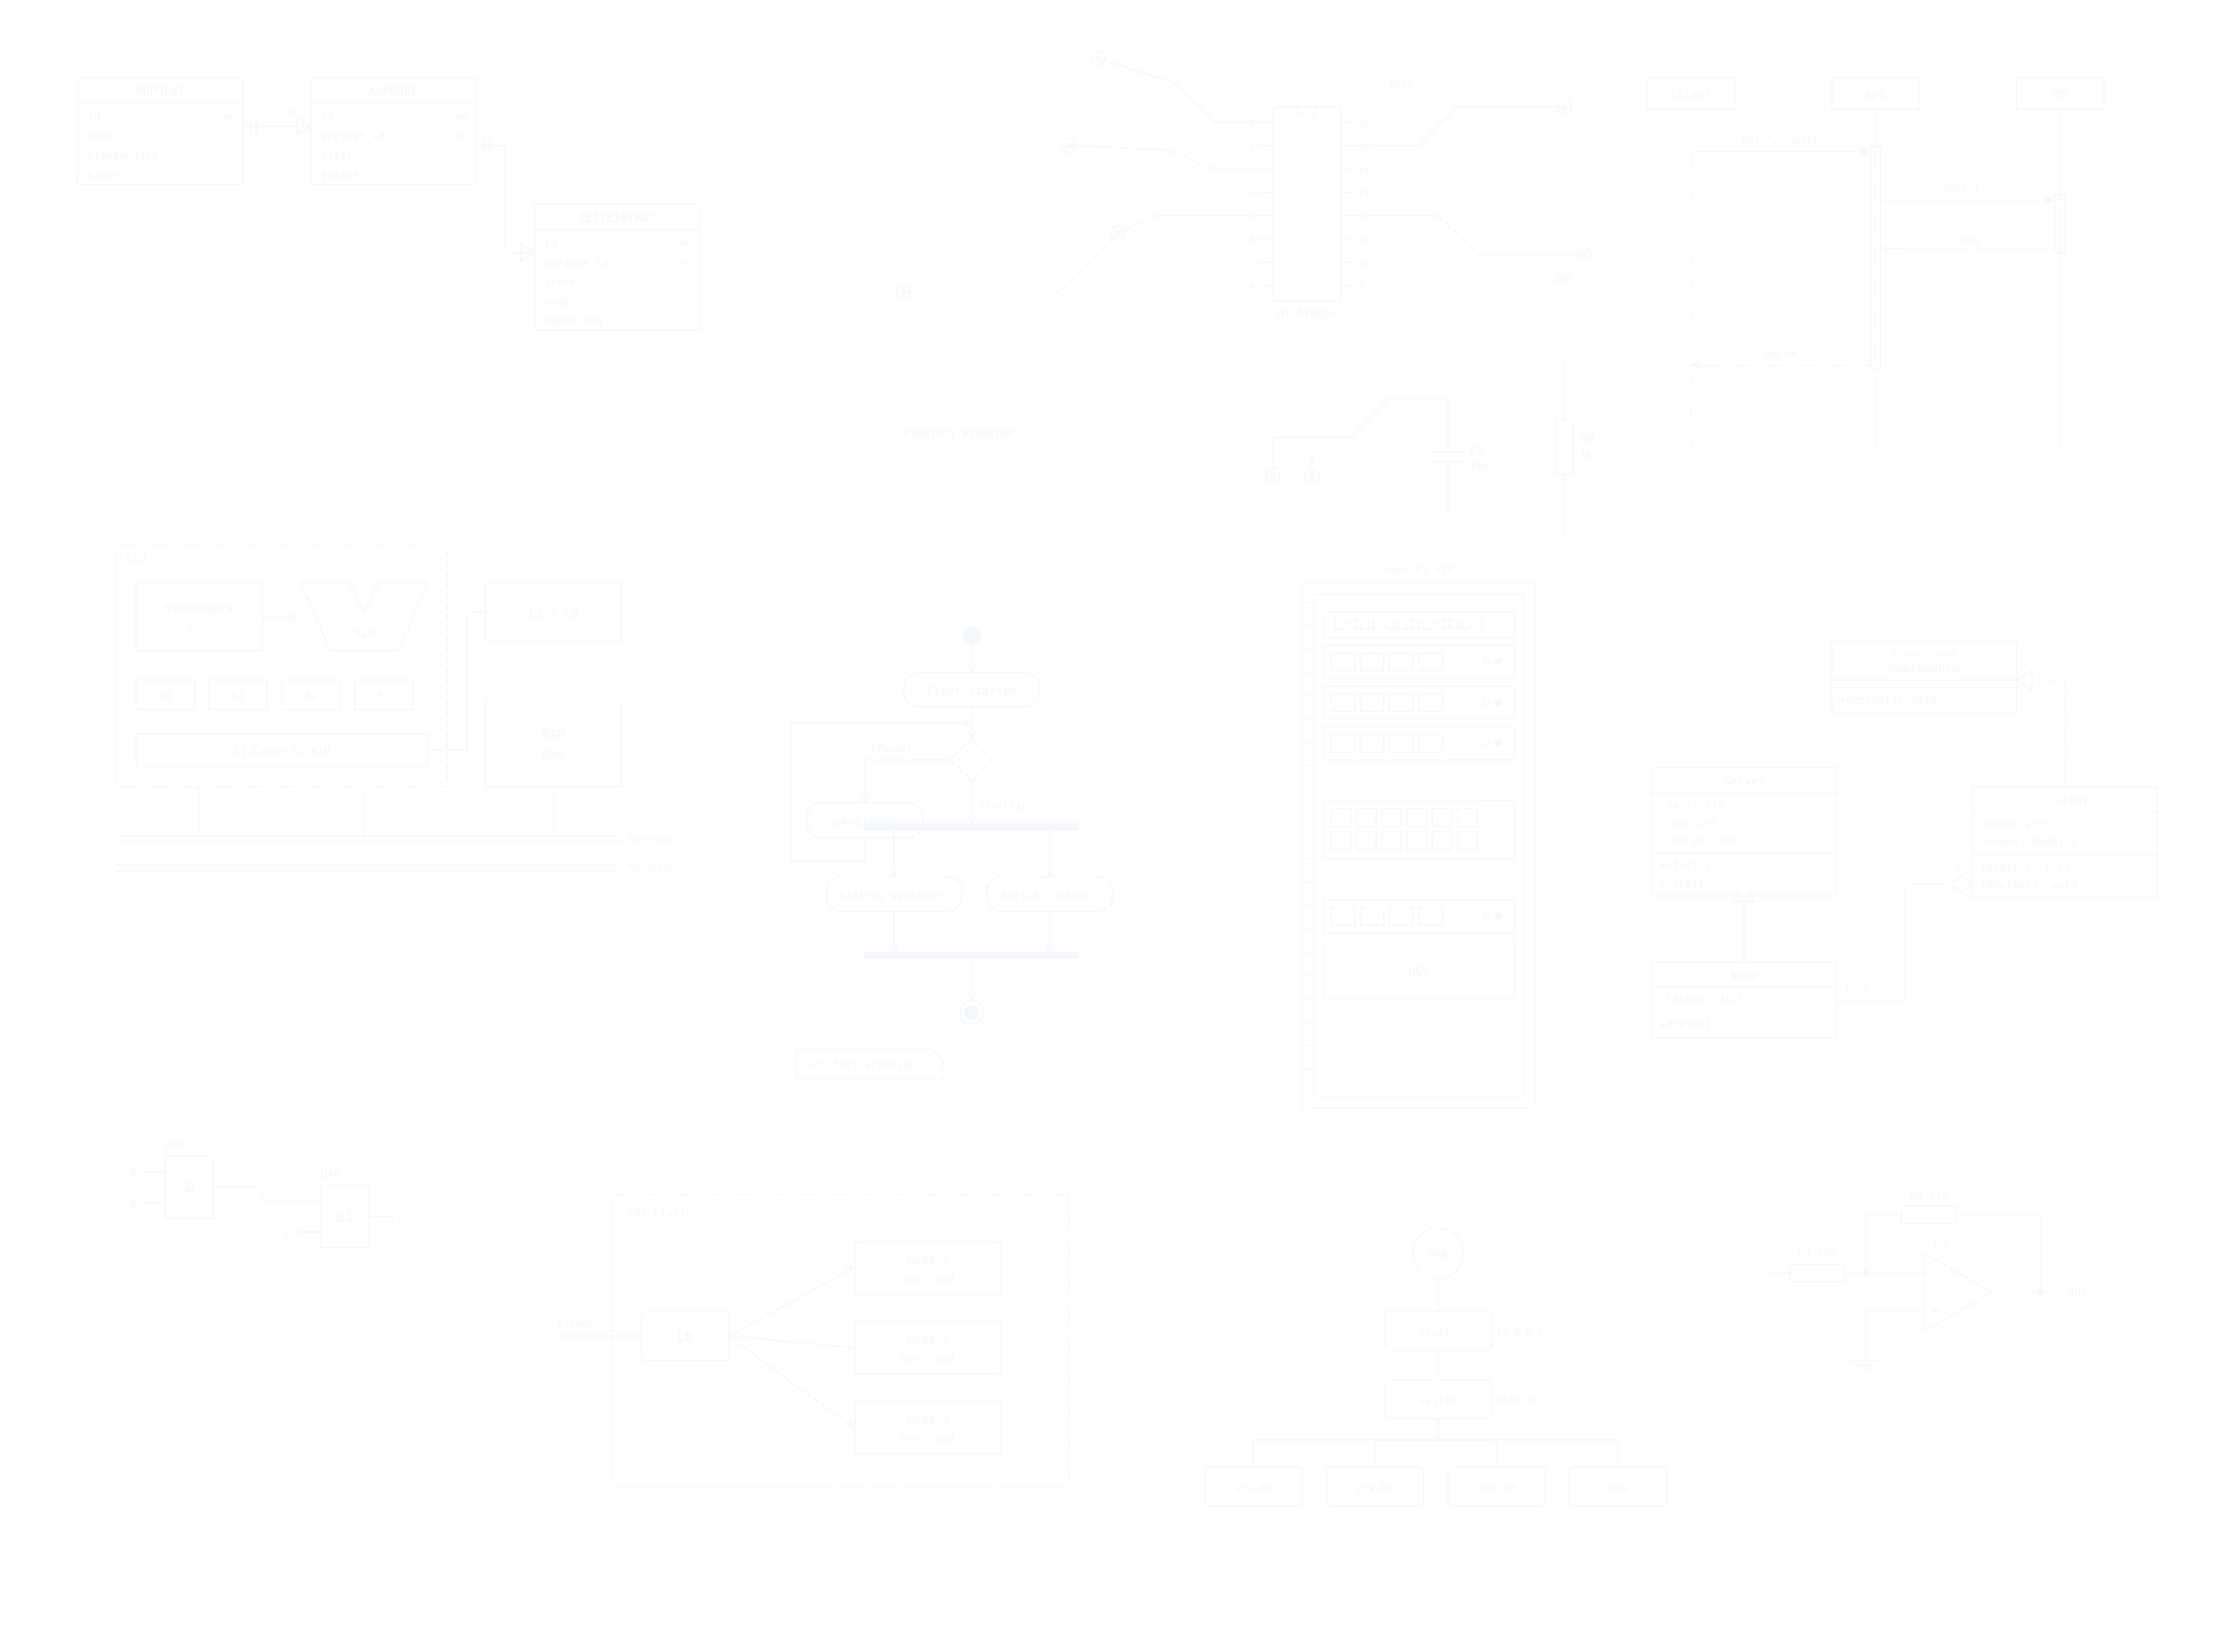
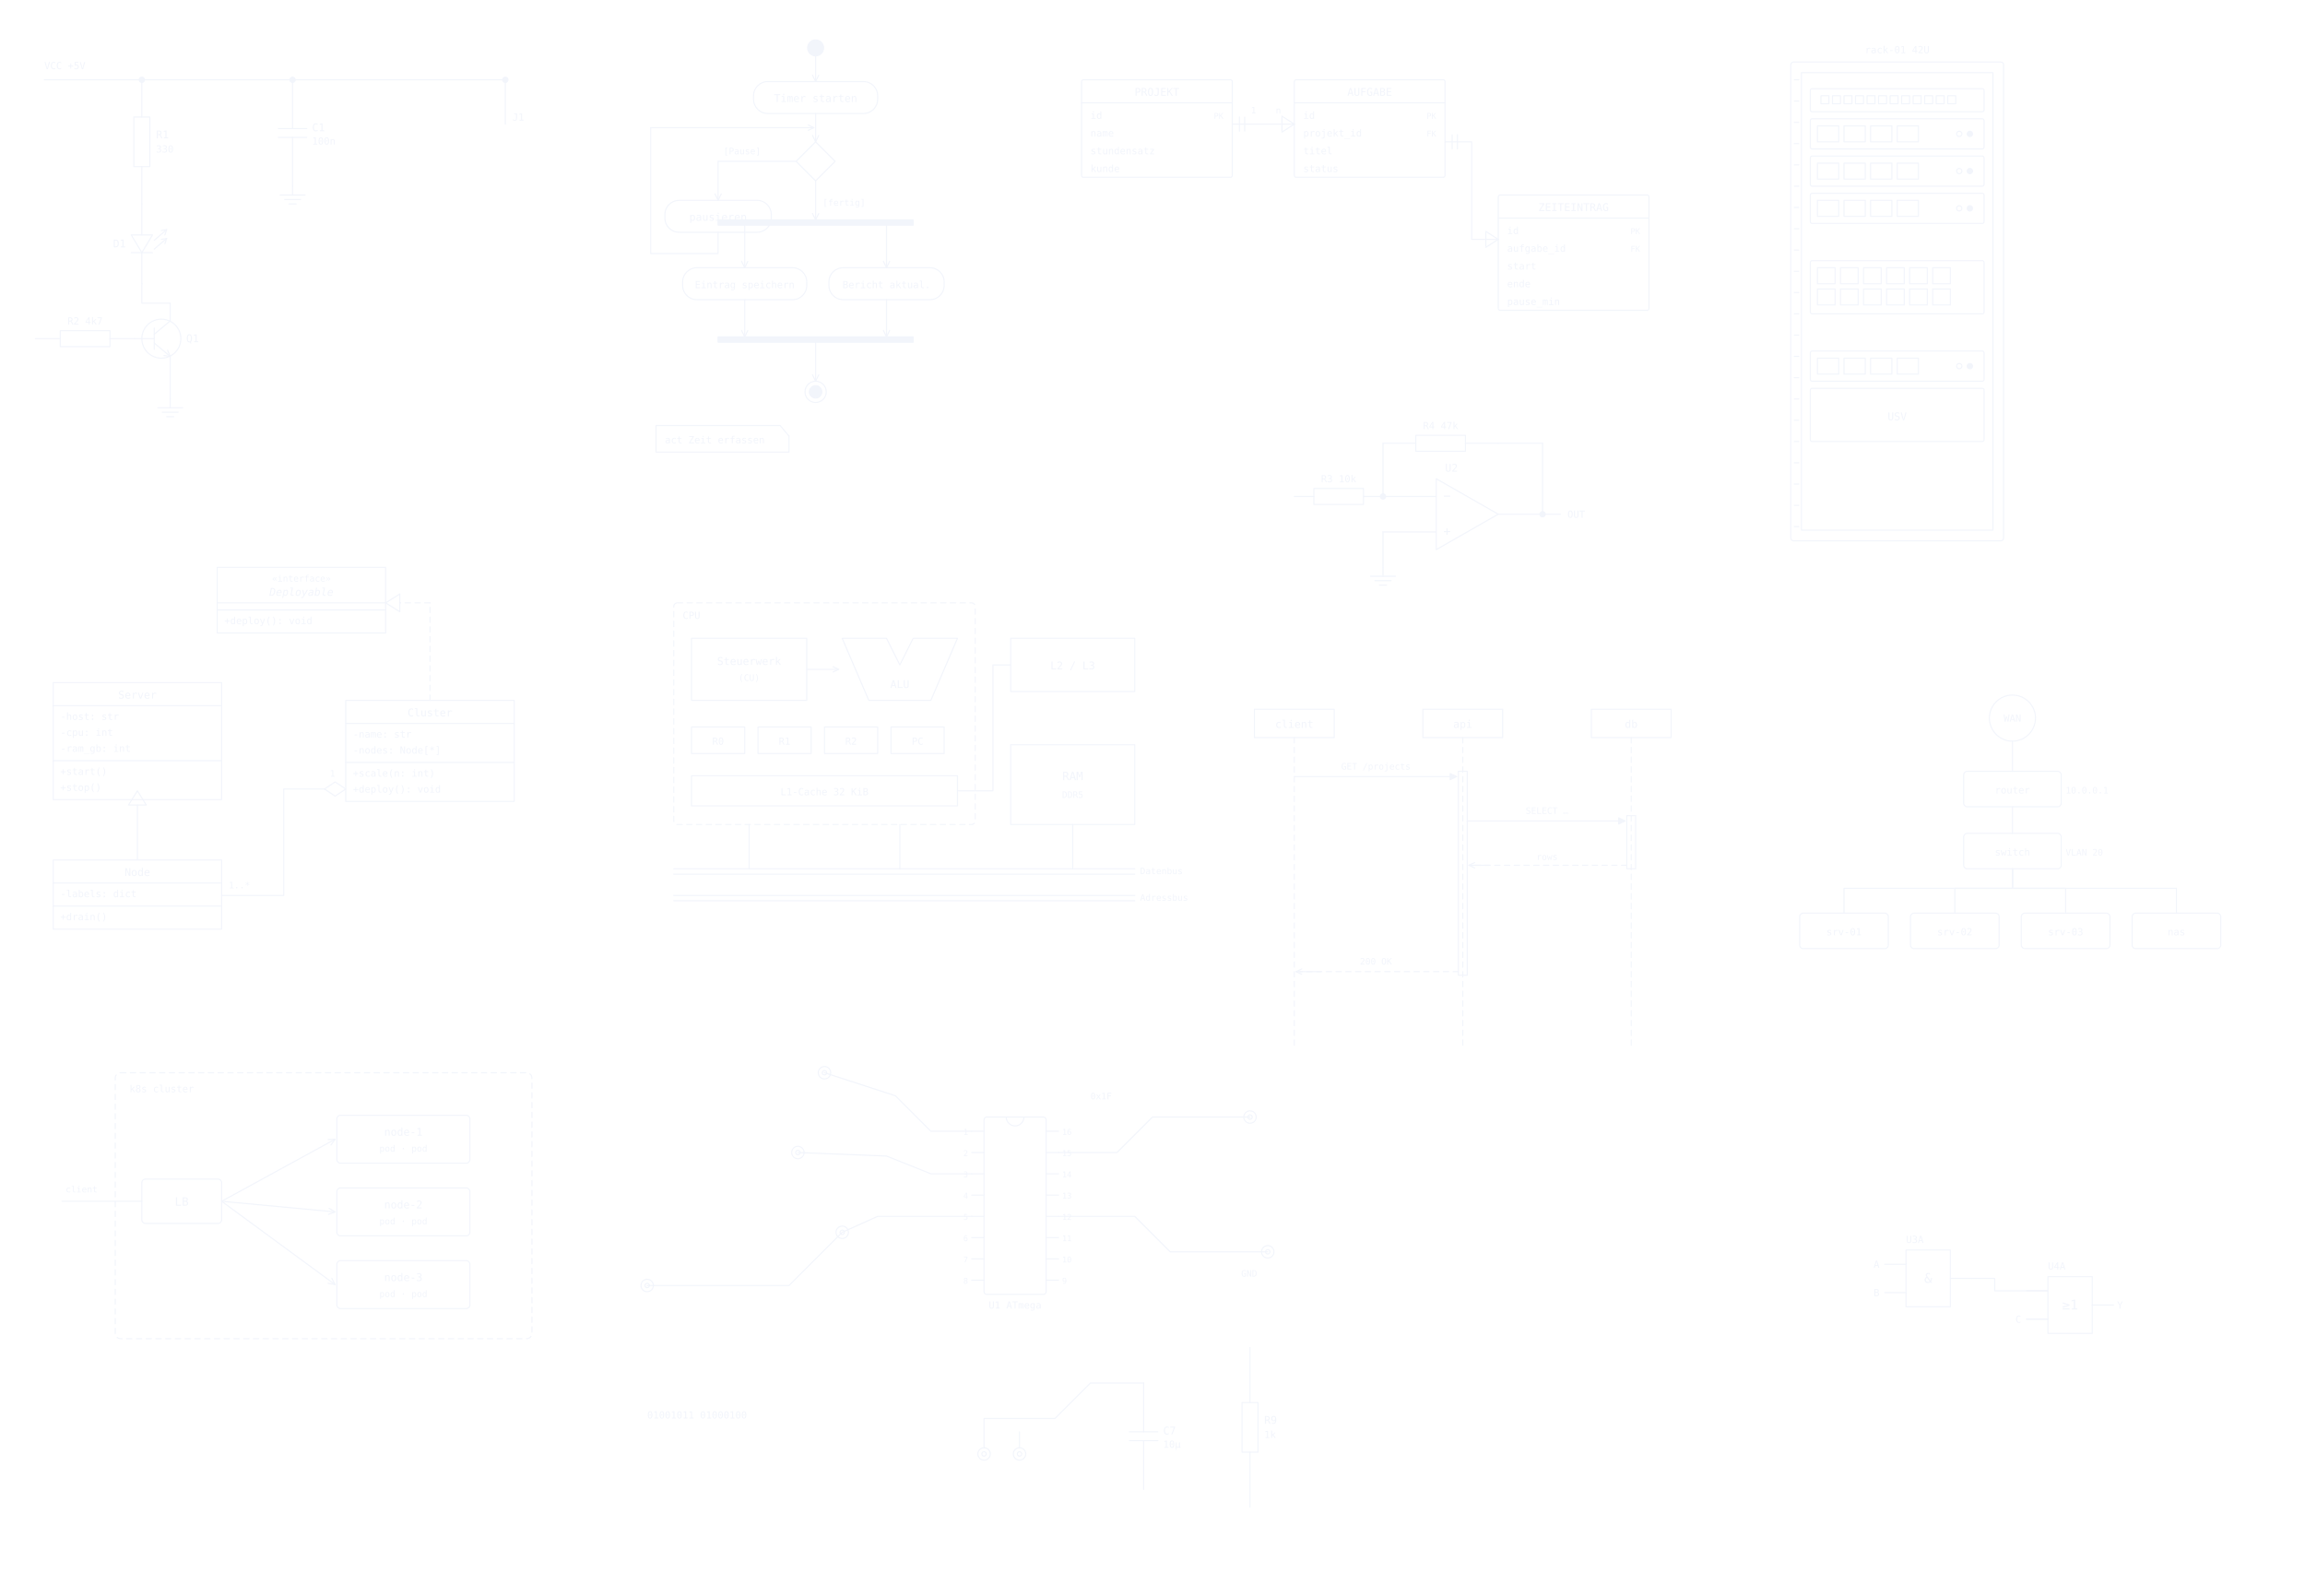
- <svg xmlns="http://www.w3.org/2000/svg" width="2300" height="1700" viewBox="0 0 2300 1700">
-   <g fill="none" stroke="#1f4fbf" stroke-width="1.2" stroke-linecap="round" stroke-linejoin="round" opacity="0.05" font-family="ui-monospace, Consolas, monospace">
+ <svg xmlns="http://www.w3.org/2000/svg" width="2600" height="1800" viewBox="0 0 2600 1800">
+   <g fill="none" stroke="#1f4fbf" stroke-width="1.2" stroke-linecap="round" stroke-linejoin="round" opacity="0.06" font-family="ui-monospace, Consolas, monospace">
    <style>text{fill:#1f4fbf;stroke:none}.f{fill:#1f4fbf}</style>
-     <g transform="translate(80 60)">
+     <g transform="translate(50 60)">
+       <text x="0" y="18" font-size="11" text-anchor="start">VCC +5V</text>
+       <line x1="0" y1="30" x2="520" y2="30" />
+       <circle cx="110" cy="30" r="3" class="f" />
+       <circle cx="280" cy="30" r="3" class="f" />
+       <line x1="110" y1="30" x2="110" y2="72.0" />
+       <rect x="101" y="72.0" width="18" height="56" rx="0" />
+       <line x1="110" y1="128.0" x2="110" y2="170" />
+       <text x="126" y="96.0" font-size="12" text-anchor="start">R1</text>
+       <text x="126" y="112.0" font-size="11" text-anchor="start">330</text>
+       <line x1="110" y1="170" x2="110" y2="205.0" />
+       <polygon points="98,205.0 122,205.0 110,225.0" />
+       <line x1="98" y1="225.0" x2="122" y2="225.0" />
+       <line x1="110" y1="225.0" x2="110" y2="260" />
+       <text x="92" y="219.0" font-size="12" text-anchor="end">D1</text>
+       <line x1="124" y1="211.0" x2="138" y2="199.0" />
+       <polyline points="132,200.0 138,199.0 136,205.0" />
+       <line x1="124" y1="221.0" x2="138" y2="209.0" />
+       <polyline points="132,210.0 138,209.0 136,215.0" />
+       <polyline points="110,260 110,282 142,282 142,302" />
+       <circle cx="132" cy="322" r="22" />
+       <line x1="124" y1="310" x2="124" y2="334" />
+       <line x1="102" y1="322" x2="124" y2="322" />
+       <line x1="124" y1="317" x2="142" y2="302" />
+       <line x1="124" y1="327" x2="142" y2="342" />
+       <polyline points="135,341 142,342 139,335" />
+       <text x="160" y="326" font-size="12" text-anchor="start">Q1</text>
+       <line x1="142" y1="342" x2="142" y2="390" />
+       <line x1="142" y1="390" x2="142" y2="400" />
+       <line x1="128" y1="400" x2="156" y2="400" />
+       <line x1="133" y1="405" x2="151" y2="405" />
+       <line x1="138" y1="410" x2="146" y2="410" />
+       <line x1="-10" y1="322" x2="18.0" y2="322" />
+       <rect x="18.0" y="313" width="56" height="18" rx="0" />
+       <line x1="74.0" y1="322" x2="102" y2="322" />
+       <text x="46.0" y="306" font-size="11" text-anchor="middle">R2 4k7</text>
+       <line x1="280" y1="30" x2="280" y2="85.0" />
+       <line x1="264" y1="85.0" x2="296" y2="85.0" />
+       <line x1="264" y1="95.0" x2="296" y2="95.0" />
+       <line x1="280" y1="95.0" x2="280" y2="150" />
+       <text x="302" y="88.0" font-size="12" text-anchor="start">C1</text>
+       <text x="302" y="103.0" font-size="11" text-anchor="start">100n</text>
+       <line x1="280" y1="150" x2="280" y2="160" />
+       <line x1="266" y1="160" x2="294" y2="160" />
+       <line x1="271" y1="165" x2="289" y2="165" />
+       <line x1="276" y1="170" x2="284" y2="170" />
+       <circle cx="520" cy="30" r="3" class="f" />
+       <line x1="520" y1="30" x2="520" y2="80" />
+       <text x="528" y="76" font-size="11" text-anchor="start">J1</text>
+     </g>
+     <g transform="translate(740 40)">
+       <circle cx="180" cy="14" r="9" class="f" />
+       <line x1="180" y1="23" x2="180" y2="52" />
+       <polyline points="176.5,44.8 180,52 183.5,44.8" />
+       <rect x="110" y="52" width="140" height="36" rx="16" />
+       <text x="180" y="75" font-size="12" text-anchor="middle">Timer starten</text>
+       <line x1="180" y1="88" x2="180" y2="120" />
+       <polyline points="176.5,112.8 180,120 183.5,112.8" />
+       <polygon points="180,120 202,142 180,164 158,142" />
+       <line x1="158" y1="142" x2="70" y2="142" />
+       <line x1="70" y1="142" x2="70" y2="186" />
+       <polyline points="66.5,178.8 70,186 73.5,178.8" />
+       <text x="76" y="134" font-size="10" text-anchor="start">[Pause]</text>
+       <rect x="10" y="186" width="120" height="36" rx="16" />
+       <text x="70" y="209" font-size="12" text-anchor="middle">pausieren</text>
+       <polyline points="70,222 70,246 -6,246 -6,104" />
+       <line x1="-6" y1="104" x2="178" y2="104" />
+       <polyline points="171.7,107.0 178,104 171.7,101.0" />
+       <line x1="180" y1="164" x2="180" y2="208" />
+       <polyline points="176.5,200.8 180,208 183.5,200.8" />
+       <text x="188" y="192" font-size="10" text-anchor="start">[fertig]</text>
+       <polygon points="70,208 290,208 290,214 70,214" class="f" />
+       <line x1="100" y1="214" x2="100" y2="262" />
+       <polyline points="96.5,254.8 100,262 103.5,254.8" />
+       <line x1="260" y1="214" x2="260" y2="262" />
+       <polyline points="256.5,254.8 260,262 263.5,254.8" />
+       <rect x="30" y="262" width="140" height="36" rx="16" />
+       <text x="100" y="285" font-size="11" text-anchor="middle">Eintrag speichern</text>
+       <rect x="195" y="262" width="130" height="36" rx="16" />
+       <text x="260" y="285" font-size="11" text-anchor="middle">Bericht aktual.</text>
+       <line x1="100" y1="298" x2="100" y2="340" />
+       <polyline points="96.5,332.8 100,340 103.5,332.8" />
+       <line x1="260" y1="298" x2="260" y2="340" />
+       <polyline points="256.5,332.8 260,340 263.5,332.8" />
+       <polygon points="70,340 290,340 290,346 70,346" class="f" />
+       <line x1="180" y1="346" x2="180" y2="390" />
+       <polyline points="176.5,382.8 180,390 183.5,382.8" />
+       <circle cx="180" cy="402" r="12" />
+       <circle cx="180" cy="402" r="7" class="f" />
+       <polygon points="0,440 140,440 150,452 150,470 0,470" />
+       <text x="10" y="460" font-size="11" text-anchor="start">act Zeit erfassen</text>
+     </g>
+     <g transform="translate(1220 70)">
      <rect x="0" y="20" width="170" height="110" rx="2" />
      <line x1="0" y1="46" x2="170" y2="46" />
      <text x="85" y="38" font-size="12" text-anchor="middle">PROJEKT</text>
      <text x="10" y="64" font-size="11" text-anchor="start">id</text>
      <text x="160" y="64" font-size="9" text-anchor="end">PK</text>
      <text x="10" y="84" font-size="11" text-anchor="start">name</text>
      <text x="10" y="104" font-size="11" text-anchor="start">stundensatz</text>
      <text x="10" y="124" font-size="11" text-anchor="start">kunde</text>
      <rect x="240" y="20" width="170" height="110" rx="2" />
      <line x1="240" y1="46" x2="410" y2="46" />
      <text x="325" y="38" font-size="12" text-anchor="middle">AUFGABE</text>
      <text x="250" y="64" font-size="11" text-anchor="start">id</text>
      <text x="400" y="64" font-size="9" text-anchor="end">PK</text>
      <text x="250" y="84" font-size="11" text-anchor="start">projekt_id</text>
      <text x="400" y="84" font-size="9" text-anchor="end">FK</text>
      <text x="250" y="104" font-size="11" text-anchor="start">titel</text>
      <text x="250" y="124" font-size="11" text-anchor="start">status</text>
      <rect x="470" y="150" width="170" height="130" rx="2" />
      <line x1="470" y1="176" x2="640" y2="176" />
      <text x="555" y="168" font-size="12" text-anchor="middle">ZEITEINTRAG</text>
      <text x="480" y="194" font-size="11" text-anchor="start">id</text>
      <text x="630" y="194" font-size="9" text-anchor="end">PK</text>
      <text x="480" y="214" font-size="11" text-anchor="start">aufgabe_id</text>
      <text x="630" y="214" font-size="9" text-anchor="end">FK</text>
      <text x="480" y="234" font-size="11" text-anchor="start">start</text>
      <text x="480" y="254" font-size="11" text-anchor="start">ende</text>
      <text x="480" y="274" font-size="11" text-anchor="start">pause_min</text>
      <line x1="170" y1="70" x2="240" y2="70" />
      <line x1="178" y1="62" x2="178" y2="78" />
      <line x1="184" y1="62" x2="184" y2="78" />
      <line x1="240" y1="70" x2="226" y2="61" />
      <line x1="240" y1="70" x2="226" y2="79" />
      <line x1="226" y1="62" x2="226" y2="78" />
      <polyline points="410,90 440,90 440,200 470,200" />
      <line x1="418" y1="82" x2="418" y2="98" />
      <line x1="424" y1="82" x2="424" y2="98" />
      <line x1="470" y1="200" x2="456" y2="191" />
      <line x1="470" y1="200" x2="456" y2="209" />
      <line x1="456" y1="192" x2="456" y2="208" />
      <text x="194" y="58" font-size="10" text-anchor="middle">1</text>
      <text x="222" y="58" font-size="10" text-anchor="middle">n</text>
    </g>
-     <g transform="translate(900 40)">
-       <rect x="410" y="70" width="70" height="200" rx="3" />
-       <path d="M435 70 a10 10 0 0 0 20 0" />
-       <line x1="396" y1="86" x2="410" y2="86" />
-       <line x1="480" y1="86" x2="494" y2="86" />
-       <text x="392" y="90" font-size="9" text-anchor="end">1</text>
-       <text x="498" y="90" font-size="9" text-anchor="start">16</text>
-       <line x1="396" y1="110" x2="410" y2="110" />
-       <line x1="480" y1="110" x2="494" y2="110" />
-       <text x="392" y="114" font-size="9" text-anchor="end">2</text>
-       <text x="498" y="114" font-size="9" text-anchor="start">15</text>
-       <line x1="396" y1="134" x2="410" y2="134" />
-       <line x1="480" y1="134" x2="494" y2="134" />
-       <text x="392" y="138" font-size="9" text-anchor="end">3</text>
-       <text x="498" y="138" font-size="9" text-anchor="start">14</text>
-       <line x1="396" y1="158" x2="410" y2="158" />
-       <line x1="480" y1="158" x2="494" y2="158" />
-       <text x="392" y="162" font-size="9" text-anchor="end">4</text>
-       <text x="498" y="162" font-size="9" text-anchor="start">13</text>
-       <line x1="396" y1="182" x2="410" y2="182" />
-       <line x1="480" y1="182" x2="494" y2="182" />
-       <text x="392" y="186" font-size="9" text-anchor="end">5</text>
-       <text x="498" y="186" font-size="9" text-anchor="start">12</text>
-       <line x1="396" y1="206" x2="410" y2="206" />
-       <line x1="480" y1="206" x2="494" y2="206" />
-       <text x="392" y="210" font-size="9" text-anchor="end">6</text>
-       <text x="498" y="210" font-size="9" text-anchor="start">11</text>
-       <line x1="396" y1="230" x2="410" y2="230" />
-       <line x1="480" y1="230" x2="494" y2="230" />
-       <text x="392" y="234" font-size="9" text-anchor="end">7</text>
-       <text x="498" y="234" font-size="9" text-anchor="start">10</text>
-       <line x1="396" y1="254" x2="410" y2="254" />
-       <line x1="480" y1="254" x2="494" y2="254" />
-       <text x="392" y="258" font-size="9" text-anchor="end">8</text>
-       <text x="498" y="258" font-size="9" text-anchor="start">9</text>
-       <text x="445.0" y="286" font-size="11" text-anchor="middle">U1 ATmega</text>
-       <polyline points="396,86 350,86 310,46 230,20" />
-       <circle cx="230" cy="20" r="7" />
-       <circle cx="230" cy="20" r="2.5" />
-       <polyline points="396,134 350,134 300,114 200,110" />
-       <circle cx="200" cy="110" r="7" />
-       <circle cx="200" cy="110" r="2.5" />
-       <polyline points="396,182 350,182 290,182 250,200" />
-       <circle cx="250" cy="200" r="7" />
-       <circle cx="250" cy="200" r="2.5" />
-       <polyline points="494,110 560,110 600,70 710,70" />
-       <circle cx="710" cy="70" r="7" />
-       <circle cx="710" cy="70" r="2.5" />
-       <polyline points="494,182 580,182 620,222 730,222" />
-       <circle cx="730" cy="222" r="7" />
-       <circle cx="730" cy="222" r="2.5" />
-       <polyline points="250,200 190,260 30,260" />
-       <circle cx="30" cy="260" r="7" />
-       <circle cx="30" cy="260" r="2.5" />
-       <text x="530" y="50" font-size="10" text-anchor="start">0x1F</text>
-       <text x="700" y="250" font-size="10" text-anchor="start">GND</text>
-       <text x="30" y="410" font-size="11" text-anchor="start">01001011 01000100</text>
-       <line x1="590" y1="370" x2="590" y2="425.0" />
-       <line x1="574" y1="425.0" x2="606" y2="425.0" />
-       <line x1="574" y1="435.0" x2="606" y2="435.0" />
-       <line x1="590" y1="435.0" x2="590" y2="490" />
-       <text x="612" y="428.0" font-size="12" text-anchor="start">C7</text>
-       <text x="612" y="443.0" font-size="11" text-anchor="start">10µ</text>
-       <line x1="710" y1="330" x2="710" y2="392.0" />
-       <rect x="701" y="392.0" width="18" height="56" rx="0" />
-       <line x1="710" y1="448.0" x2="710" y2="510" />
-       <text x="726" y="416.0" font-size="12" text-anchor="start">R9</text>
-       <text x="726" y="432.0" font-size="11" text-anchor="start">1k</text>
-       <circle cx="410" cy="450" r="7" />
-       <circle cx="410" cy="450" r="2.5" />
-       <circle cx="450" cy="450" r="7" />
-       <circle cx="450" cy="450" r="2.5" />
-       <polyline points="410,443 410,410 490,410 530,370 590,370" />
-       <line x1="450" y1="443" x2="450" y2="425" />
-     </g>
-     <g transform="translate(1700 80)">
-       <rect x="-5" y="0" width="90" height="32" rx="0" />
-       <text x="40" y="21" font-size="12" text-anchor="middle">client</text>
-       <line x1="40" y1="32" x2="40" y2="380" stroke-dasharray="6 5" />
-       <rect x="185" y="0" width="90" height="32" rx="0" />
-       <text x="230" y="21" font-size="12" text-anchor="middle">api</text>
-       <line x1="230" y1="32" x2="230" y2="380" stroke-dasharray="6 5" />
-       <rect x="375" y="0" width="90" height="32" rx="0" />
-       <text x="420" y="21" font-size="12" text-anchor="middle">db</text>
-       <line x1="420" y1="32" x2="420" y2="380" stroke-dasharray="6 5" />
-       <rect x="225" y="70" width="10" height="230" rx="0" />
-       <rect x="415" y="120" width="10" height="60" rx="0" />
-       <line x1="40" y1="76" x2="223" y2="76" />
-       <polygon points="215.8,79.5 223,76 215.8,72.5" class="f" />
-       <text x="132" y="68" font-size="10" text-anchor="middle">GET /projects</text>
-       <line x1="235" y1="126" x2="413" y2="126" />
-       <polygon points="405.8,129.5 413,126 405.8,122.5" class="f" />
-       <text x="325" y="118" font-size="10" text-anchor="middle">SELECT …</text>
-       <line x1="415" y1="176" x2="237" y2="176" stroke-dasharray="6 5" />
-       <line x1="260" y1="176" x2="237" y2="176" />
-       <polyline points="243.3,173.0 237,176 243.3,179.0" />
-       <text x="325" y="170" font-size="10" text-anchor="middle">rows</text>
-       <line x1="225" y1="296" x2="42" y2="296" stroke-dasharray="6 5" />
-       <line x1="70" y1="296" x2="42" y2="296" />
-       <polyline points="48.3,293.0 42,296 48.3,299.0" />
-       <text x="132" y="288" font-size="10" text-anchor="middle">200 OK</text>
-     </g>
-     <g transform="translate(120 560)">
-       <rect x="0" y="0" width="340" height="250" rx="4" stroke-dasharray="6 5" />
-       <text x="10" y="18" font-size="11" text-anchor="start">CPU</text>
-       <rect x="20" y="40" width="130" height="70" rx="0" />
-       <text x="85" y="70" font-size="12" text-anchor="middle">Steuerwerk</text>
-       <text x="85" y="88" font-size="10" text-anchor="middle">(CU)</text>
-       <polygon points="190,40 240,40 255,70 270,40 320,40 290,110 220,110" />
-       <text x="255" y="96" font-size="12" text-anchor="middle">ALU</text>
-       <rect x="20" y="140" width="60" height="30" rx="0" />
-       <text x="50" y="160" font-size="11" text-anchor="middle">R0</text>
-       <rect x="95" y="140" width="60" height="30" rx="0" />
-       <text x="125" y="160" font-size="11" text-anchor="middle">R1</text>
-       <rect x="170" y="140" width="60" height="30" rx="0" />
-       <text x="200" y="160" font-size="11" text-anchor="middle">R2</text>
-       <rect x="245" y="140" width="60" height="30" rx="0" />
-       <text x="275" y="160" font-size="11" text-anchor="middle">PC</text>
-       <rect x="20" y="195" width="300" height="34" rx="0" />
-       <text x="170" y="217" font-size="11" text-anchor="middle">L1-Cache  32 KiB</text>
-       <rect x="380" y="40" width="140" height="60" rx="0" />
-       <text x="450" y="75" font-size="12" text-anchor="middle">L2 / L3</text>
-       <rect x="380" y="160" width="140" height="90" rx="0" />
-       <text x="450" y="200" font-size="13" text-anchor="middle">RAM</text>
-       <text x="450" y="220" font-size="10" text-anchor="middle">DDR5</text>
-       <line x1="0" y1="300" x2="520" y2="300" />
-       <line x1="0" y1="306" x2="520" y2="306" />
-       <text x="526" y="306" font-size="10" text-anchor="start">Datenbus</text>
-       <line x1="0" y1="330" x2="520" y2="330" />
-       <line x1="0" y1="336" x2="520" y2="336" />
-       <text x="526" y="336" font-size="10" text-anchor="start">Adressbus</text>
-       <line x1="85" y1="250" x2="85" y2="300" />
-       <line x1="255" y1="250" x2="255" y2="300" />
-       <line x1="450" y1="250" x2="450" y2="300" />
-       <polyline points="320,212 360,212 360,70 380,70" />
-       <line x1="150" y1="75" x2="186" y2="75" />
-       <polyline points="179.7,78.0 186,75 179.7,72.0" />
-     </g>
-     <g transform="translate(820 640)">
-       <circle cx="180" cy="14" r="9" class="f" />
-       <line x1="180" y1="23" x2="180" y2="52" />
-       <polyline points="176.5,44.8 180,52 183.5,44.8" />
-       <rect x="110" y="52" width="140" height="36" rx="16" />
-       <text x="180" y="75" font-size="12" text-anchor="middle">Timer starten</text>
-       <line x1="180" y1="88" x2="180" y2="120" />
-       <polyline points="176.5,112.8 180,120 183.5,112.8" />
-       <polygon points="180,120 202,142 180,164 158,142" />
-       <line x1="158" y1="142" x2="70" y2="142" />
-       <line x1="70" y1="142" x2="70" y2="186" />
-       <polyline points="66.5,178.8 70,186 73.5,178.8" />
-       <text x="76" y="134" font-size="10" text-anchor="start">[Pause]</text>
-       <rect x="10" y="186" width="120" height="36" rx="16" />
-       <text x="70" y="209" font-size="12" text-anchor="middle">pausieren</text>
-       <polyline points="70,222 70,246 -6,246 -6,104" />
-       <line x1="-6" y1="104" x2="178" y2="104" />
-       <polyline points="171.7,107.0 178,104 171.7,101.0" />
-       <line x1="180" y1="164" x2="180" y2="208" />
-       <polyline points="176.5,200.8 180,208 183.5,200.8" />
-       <text x="188" y="192" font-size="10" text-anchor="start">[fertig]</text>
-       <polygon points="70,208 290,208 290,214 70,214" class="f" />
-       <line x1="100" y1="214" x2="100" y2="262" />
-       <polyline points="96.5,254.8 100,262 103.5,254.8" />
-       <line x1="260" y1="214" x2="260" y2="262" />
-       <polyline points="256.5,254.8 260,262 263.5,254.8" />
-       <rect x="30" y="262" width="140" height="36" rx="16" />
-       <text x="100" y="285" font-size="11" text-anchor="middle">Eintrag speichern</text>
-       <rect x="195" y="262" width="130" height="36" rx="16" />
-       <text x="260" y="285" font-size="11" text-anchor="middle">Bericht aktual.</text>
-       <line x1="100" y1="298" x2="100" y2="340" />
-       <polyline points="96.5,332.8 100,340 103.5,332.8" />
-       <line x1="260" y1="298" x2="260" y2="340" />
-       <polyline points="256.5,332.8 260,340 263.5,332.8" />
-       <polygon points="70,340 290,340 290,346 70,346" class="f" />
-       <line x1="180" y1="346" x2="180" y2="390" />
-       <polyline points="176.5,382.8 180,390 183.5,382.8" />
-       <circle cx="180" cy="402" r="12" />
-       <circle cx="180" cy="402" r="7" class="f" />
-       <polygon points="0,440 140,440 150,452 150,470 0,470" />
-       <text x="10" y="460" font-size="11" text-anchor="start">act Zeit erfassen</text>
-     </g>
-     <g transform="translate(1340 600)">
+     <g transform="translate(2020 70)">
      <rect x="0" y="0" width="240" height="540" rx="3" />
      <rect x="12" y="12" width="216" height="516" rx="0" />
      <text x="120" y="-10" font-size="11" text-anchor="middle">rack-01  42U</text>
      <rect x="22" y="30" width="196" height="26" rx="2" />
      <rect x="34" y="38" width="9" height="9" rx="0" />
      <rect x="47" y="38" width="9" height="9" rx="0" />
      <rect x="60" y="38" width="9" height="9" rx="0" />
      <rect x="73" y="38" width="9" height="9" rx="0" />
      <rect x="86" y="38" width="9" height="9" rx="0" />
      <rect x="99" y="38" width="9" height="9" rx="0" />
      <rect x="112" y="38" width="9" height="9" rx="0" />
      <rect x="125" y="38" width="9" height="9" rx="0" />
      <rect x="138" y="38" width="9" height="9" rx="0" />
      <rect x="151" y="38" width="9" height="9" rx="0" />
      <rect x="164" y="38" width="9" height="9" rx="0" />
      <rect x="177" y="38" width="9" height="9" rx="0" />
      <rect x="22" y="64" width="196" height="34" rx="2" />
      <rect x="30" y="72" width="24" height="18" rx="0" />
      <rect x="60" y="72" width="24" height="18" rx="0" />
      <rect x="90" y="72" width="24" height="18" rx="0" />
      <rect x="120" y="72" width="24" height="18" rx="0" />
      <circle cx="190" cy="81.0" r="3" />
      <circle cx="202" cy="81.0" r="3" class="f" />
      <rect x="22" y="106" width="196" height="34" rx="2" />
      <rect x="30" y="114" width="24" height="18" rx="0" />
      <rect x="60" y="114" width="24" height="18" rx="0" />
      <rect x="90" y="114" width="24" height="18" rx="0" />
      <rect x="120" y="114" width="24" height="18" rx="0" />
      <circle cx="190" cy="123.0" r="3" />
      <circle cx="202" cy="123.0" r="3" class="f" />
      <rect x="22" y="148" width="196" height="34" rx="2" />
      <rect x="30" y="156" width="24" height="18" rx="0" />
      <rect x="60" y="156" width="24" height="18" rx="0" />
      <rect x="90" y="156" width="24" height="18" rx="0" />
      <rect x="120" y="156" width="24" height="18" rx="0" />
      <circle cx="190" cy="165.0" r="3" />
      <circle cx="202" cy="165.0" r="3" class="f" />
      <rect x="22" y="224" width="196" height="60" rx="2" />
      <rect x="30" y="232" width="20" height="18" rx="0" />
      <rect x="56" y="232" width="20" height="18" rx="0" />
      <rect x="82" y="232" width="20" height="18" rx="0" />
      <rect x="108" y="232" width="20" height="18" rx="0" />
      <rect x="134" y="232" width="20" height="18" rx="0" />
      <rect x="160" y="232" width="20" height="18" rx="0" />
      <rect x="30" y="256" width="20" height="18" rx="0" />
      <rect x="56" y="256" width="20" height="18" rx="0" />
      <rect x="82" y="256" width="20" height="18" rx="0" />
      <rect x="108" y="256" width="20" height="18" rx="0" />
      <rect x="134" y="256" width="20" height="18" rx="0" />
      <rect x="160" y="256" width="20" height="18" rx="0" />
      <rect x="22" y="326" width="196" height="34" rx="2" />
      <rect x="30" y="334" width="24" height="18" rx="0" />
      <rect x="60" y="334" width="24" height="18" rx="0" />
      <rect x="90" y="334" width="24" height="18" rx="0" />
      <rect x="120" y="334" width="24" height="18" rx="0" />
      <circle cx="190" cy="343.0" r="3" />
      <circle cx="202" cy="343.0" r="3" class="f" />
      <rect x="22" y="368" width="196" height="60" rx="2" />
      <text x="120" y="404" font-size="12" text-anchor="middle">USV</text>
      <line x1="4" y1="20" x2="9" y2="20" />
      <line x1="4" y1="44" x2="9" y2="44" />
      <line x1="4" y1="68" x2="9" y2="68" />
      <line x1="4" y1="92" x2="9" y2="92" />
      <line x1="4" y1="116" x2="9" y2="116" />
      <line x1="4" y1="140" x2="9" y2="140" />
      <line x1="4" y1="164" x2="9" y2="164" />
      <line x1="4" y1="188" x2="9" y2="188" />
      <line x1="4" y1="212" x2="9" y2="212" />
      <line x1="4" y1="236" x2="9" y2="236" />
      <line x1="4" y1="260" x2="9" y2="260" />
      <line x1="4" y1="284" x2="9" y2="284" />
      <line x1="4" y1="308" x2="9" y2="308" />
      <line x1="4" y1="332" x2="9" y2="332" />
      <line x1="4" y1="356" x2="9" y2="356" />
      <line x1="4" y1="380" x2="9" y2="380" />
      <line x1="4" y1="404" x2="9" y2="404" />
      <line x1="4" y1="428" x2="9" y2="428" />
      <line x1="4" y1="452" x2="9" y2="452" />
      <line x1="4" y1="476" x2="9" y2="476" />
      <line x1="4" y1="500" x2="9" y2="500" />
      <line x1="4" y1="524" x2="9" y2="524" />
    </g>
-     <g transform="translate(1700 660)">
+     <g transform="translate(60 640)">
      <rect x="185" y="0" width="190" height="74" rx="0" />
      <text x="280.0" y="16" font-size="10" text-anchor="middle">«interface»</text>
      <text x="280.0" y="32" font-size="12" text-anchor="middle" font-style="italic">Deployable</text>
      <line x1="185" y1="40" x2="375" y2="40" />
      <line x1="185" y1="48" x2="375" y2="48" />
      <text x="193" y="64" font-size="11" text-anchor="start">+deploy(): void</text>
      <rect x="0" y="130" width="190" height="132" rx="0" />
      <text x="95.0" y="148" font-size="12" text-anchor="middle">Server</text>
      <line x1="0" y1="156" x2="190" y2="156" />
      <text x="8" y="172" font-size="11" text-anchor="start">-host: str</text>
      <text x="8" y="190" font-size="11" text-anchor="start">-cpu: int</text>
      <text x="8" y="208" font-size="11" text-anchor="start">-ram_gb: int</text>
      <line x1="0" y1="218" x2="190" y2="218" />
      <text x="8" y="234" font-size="11" text-anchor="start">+start()</text>
      <text x="8" y="252" font-size="11" text-anchor="start">+stop()</text>
      <rect x="0" y="330" width="190" height="78" rx="0" />
      <text x="95.0" y="348" font-size="12" text-anchor="middle">Node</text>
      <line x1="0" y1="356" x2="190" y2="356" />
      <text x="8" y="372" font-size="11" text-anchor="start">-labels: dict</text>
      <line x1="0" y1="382" x2="190" y2="382" />
      <text x="8" y="398" font-size="11" text-anchor="start">+drain()</text>
      <rect x="330" y="150" width="190" height="114" rx="0" />
      <text x="425.0" y="168" font-size="12" text-anchor="middle">Cluster</text>
      <line x1="330" y1="176" x2="520" y2="176" />
      <text x="338" y="192" font-size="11" text-anchor="start">-name: str</text>
      <text x="338" y="210" font-size="11" text-anchor="start">-nodes: Node[*]</text>
      <line x1="330" y1="220" x2="520" y2="220" />
      <text x="338" y="236" font-size="11" text-anchor="start">+scale(n: int)</text>
      <text x="338" y="254" font-size="11" text-anchor="start">+deploy(): void</text>
      <line x1="95" y1="330" x2="95" y2="268" />
      <polygon points="85,268 105,268 95,252" />
      <line x1="425" y1="150" x2="425" y2="40" stroke-dasharray="6 5" />
      <line x1="425" y1="40" x2="391" y2="40" stroke-dasharray="6 5" />
      <polygon points="391,30 391,50 375,40" />
      <polygon points="330,250 318,258 306,250 318,242" />
      <polyline points="306,250 260,250 260,370 190,370" />
      <text x="198" y="362" font-size="10" text-anchor="start">1..*</text>
      <text x="312" y="236" font-size="10" text-anchor="start">1</text>
    </g>
-     <g transform="translate(140 1160)">
-       <rect x="30" y="30" width="50" height="64" rx="0" />
-       <text x="55" y="67" font-size="15" text-anchor="middle">&amp;</text>
-       <line x1="6" y1="46" x2="30" y2="46" />
-       <line x1="6" y1="78" x2="30" y2="78" />
-       <line x1="80" y1="62" x2="104" y2="62" />
-       <text x="30" y="22" font-size="11" text-anchor="start">U3A</text>
-       <rect x="190" y="60" width="50" height="64" rx="0" />
-       <text x="215" y="97" font-size="15" text-anchor="middle">≥1</text>
-       <line x1="166" y1="76" x2="190" y2="76" />
-       <line x1="166" y1="108" x2="190" y2="108" />
-       <line x1="240" y1="92" x2="264" y2="92" />
-       <text x="190" y="52" font-size="11" text-anchor="start">U4A</text>
-       <polyline points="104,62 130,62 130,76 190,76" />
-       <line x1="166" y1="108" x2="190" y2="108" />
-       <text x="0" y="50" font-size="11" text-anchor="end">A</text>
-       <text x="0" y="82" font-size="11" text-anchor="end">B</text>
-       <text x="160" y="112" font-size="11" text-anchor="end">C</text>
-       <text x="268" y="96" font-size="11" text-anchor="start">Y</text>
-     </g>
-     <g transform="translate(560 1220)">
-       <rect x="70" y="10" width="470" height="300" rx="6" stroke-dasharray="6 5" />
-       <text x="86" y="32" font-size="11" text-anchor="start">k8s cluster</text>
-       <rect x="100" y="130" width="90" height="50" rx="4" />
-       <text x="145" y="160" font-size="13" text-anchor="middle">LB</text>
-       <rect x="320" y="58" width="150" height="54" rx="4" />
-       <text x="395" y="81" font-size="12" text-anchor="middle">node-1</text>
-       <text x="395" y="99" font-size="10" text-anchor="middle">pod · pod</text>
-       <line x1="190" y1="155" x2="318" y2="85" />
-       <polyline points="313.3,91.5 318,85 310.0,85.4" />
-       <rect x="320" y="140" width="150" height="54" rx="4" />
-       <text x="395" y="163" font-size="12" text-anchor="middle">node-2</text>
-       <text x="395" y="181" font-size="10" text-anchor="middle">pod · pod</text>
-       <line x1="190" y1="155" x2="318" y2="167" />
-       <polyline points="310.5,169.8 318,167 311.2,162.9" />
-       <rect x="320" y="222" width="150" height="54" rx="4" />
-       <text x="395" y="245" font-size="12" text-anchor="middle">node-3</text>
-       <text x="395" y="263" font-size="10" text-anchor="middle">pod · pod</text>
-       <line x1="190" y1="155" x2="318" y2="249" />
-       <polyline points="310.1,247.5 318,249 314.3,241.9" />
-       <line x1="10" y1="155" x2="100" y2="155" />
-       <text x="14" y="145" font-size="10" text-anchor="start">client</text>
-     </g>
-     <g transform="translate(1240 1260)">
-       <circle cx="240" cy="30" r="26" />
-       <text x="240" y="34" font-size="11" text-anchor="middle">WAN</text>
-       <rect x="185" y="90" width="110" height="40" rx="4" />
-       <text x="240.0" y="115" font-size="11" text-anchor="middle">router</text>
-       <rect x="185" y="160" width="110" height="40" rx="4" />
-       <text x="240.0" y="185" font-size="11" text-anchor="middle">switch</text>
-       <line x1="240" y1="56" x2="240" y2="90" />
-       <line x1="240" y1="130" x2="240" y2="160" />
-       <rect x="0" y="250" width="100" height="40" rx="4" />
-       <text x="50.0" y="275" font-size="11" text-anchor="middle">srv-01</text>
-       <polyline points="240,200 240,222 50,222 50,250" />
-       <rect x="125" y="250" width="100" height="40" rx="4" />
-       <text x="175.0" y="275" font-size="11" text-anchor="middle">srv-02</text>
-       <polyline points="240,200 240,222 175,222 175,250" />
-       <rect x="250" y="250" width="100" height="40" rx="4" />
-       <text x="300.0" y="275" font-size="11" text-anchor="middle">srv-03</text>
-       <polyline points="240,200 240,222 300,222 300,250" />
-       <rect x="375" y="250" width="100" height="40" rx="4" />
-       <text x="425.0" y="275" font-size="11" text-anchor="middle">nas</text>
-       <polyline points="240,200 240,222 425,222 425,250" />
-       <text x="300" y="115" font-size="10" text-anchor="start">10.0.0.1</text>
-       <text x="300" y="185" font-size="10" text-anchor="start">VLAN 20</text>
-     </g>
-     <g transform="translate(1820 1220)">
+     <g transform="translate(760 680)">
+       <rect x="0" y="0" width="340" height="250" rx="4" stroke-dasharray="6 5" />
+       <text x="10" y="18" font-size="11" text-anchor="start">CPU</text>
+       <rect x="20" y="40" width="130" height="70" rx="0" />
+       <text x="85" y="70" font-size="12" text-anchor="middle">Steuerwerk</text>
+       <text x="85" y="88" font-size="10" text-anchor="middle">(CU)</text>
+       <polygon points="190,40 240,40 255,70 270,40 320,40 290,110 220,110" />
+       <text x="255" y="96" font-size="12" text-anchor="middle">ALU</text>
+       <rect x="20" y="140" width="60" height="30" rx="0" />
+       <text x="50" y="160" font-size="11" text-anchor="middle">R0</text>
+       <rect x="95" y="140" width="60" height="30" rx="0" />
+       <text x="125" y="160" font-size="11" text-anchor="middle">R1</text>
+       <rect x="170" y="140" width="60" height="30" rx="0" />
+       <text x="200" y="160" font-size="11" text-anchor="middle">R2</text>
+       <rect x="245" y="140" width="60" height="30" rx="0" />
+       <text x="275" y="160" font-size="11" text-anchor="middle">PC</text>
+       <rect x="20" y="195" width="300" height="34" rx="0" />
+       <text x="170" y="217" font-size="11" text-anchor="middle">L1-Cache  32 KiB</text>
+       <rect x="380" y="40" width="140" height="60" rx="0" />
+       <text x="450" y="75" font-size="12" text-anchor="middle">L2 / L3</text>
+       <rect x="380" y="160" width="140" height="90" rx="0" />
+       <text x="450" y="200" font-size="13" text-anchor="middle">RAM</text>
+       <text x="450" y="220" font-size="10" text-anchor="middle">DDR5</text>
+       <line x1="0" y1="300" x2="520" y2="300" />
+       <line x1="0" y1="306" x2="520" y2="306" />
+       <text x="526" y="306" font-size="10" text-anchor="start">Datenbus</text>
+       <line x1="0" y1="330" x2="520" y2="330" />
+       <line x1="0" y1="336" x2="520" y2="336" />
+       <text x="526" y="336" font-size="10" text-anchor="start">Adressbus</text>
+       <line x1="85" y1="250" x2="85" y2="300" />
+       <line x1="255" y1="250" x2="255" y2="300" />
+       <line x1="450" y1="250" x2="450" y2="300" />
+       <polyline points="320,212 360,212 360,70 380,70" />
+       <line x1="150" y1="75" x2="186" y2="75" />
+       <polyline points="179.7,78.0 186,75 179.7,72.0" />
+     </g>
+     <g transform="translate(1460 470)">
      <polygon points="160,70 160,150 230,110" />
      <text x="168" y="94" font-size="14" text-anchor="start">−</text>
      <text x="168" y="134" font-size="14" text-anchor="start">+</text>
      <text x="170" y="62" font-size="12" text-anchor="start">U2</text>
      <line x1="100" y1="90" x2="160" y2="90" />
      <line x1="100" y1="130" x2="160" y2="130" />
      <line x1="0" y1="90" x2="22.0" y2="90" />
      <rect x="22.0" y="81" width="56" height="18" rx="0" />
      <line x1="78.0" y1="90" x2="100" y2="90" />
      <text x="50.0" y="74" font-size="11" text-anchor="middle">R3 10k</text>
      <line x1="230" y1="110" x2="300" y2="110" />
      <circle cx="280" cy="110" r="3" class="f" />
      <line x1="280" y1="110" x2="280" y2="30" />
      <line x1="280" y1="30" x2="230" y2="30" />
      <line x1="100" y1="30" x2="137.0" y2="30" />
      <rect x="137.0" y="21" width="56" height="18" rx="0" />
      <line x1="193.0" y1="30" x2="230" y2="30" />
      <text x="165.0" y="14" font-size="11" text-anchor="middle">R4 47k</text>
      <line x1="100" y1="30" x2="100" y2="90" />
      <circle cx="100" cy="90" r="3" class="f" />
      <line x1="100" y1="130" x2="100" y2="170" />
      <line x1="100" y1="170" x2="100" y2="180" />
      <line x1="86" y1="180" x2="114" y2="180" />
      <line x1="91" y1="185" x2="109" y2="185" />
      <line x1="96" y1="190" x2="104" y2="190" />
      <text x="308" y="114" font-size="11" text-anchor="start">OUT</text>
    </g>
+     <g transform="translate(1420 800)">
+       <rect x="-5" y="0" width="90" height="32" rx="0" />
+       <text x="40" y="21" font-size="12" text-anchor="middle">client</text>
+       <line x1="40" y1="32" x2="40" y2="380" stroke-dasharray="6 5" />
+       <rect x="185" y="0" width="90" height="32" rx="0" />
+       <text x="230" y="21" font-size="12" text-anchor="middle">api</text>
+       <line x1="230" y1="32" x2="230" y2="380" stroke-dasharray="6 5" />
+       <rect x="375" y="0" width="90" height="32" rx="0" />
+       <text x="420" y="21" font-size="12" text-anchor="middle">db</text>
+       <line x1="420" y1="32" x2="420" y2="380" stroke-dasharray="6 5" />
+       <rect x="225" y="70" width="10" height="230" rx="0" />
+       <rect x="415" y="120" width="10" height="60" rx="0" />
+       <line x1="40" y1="76" x2="223" y2="76" />
+       <polygon points="215.8,79.5 223,76 215.8,72.5" class="f" />
+       <text x="132" y="68" font-size="10" text-anchor="middle">GET /projects</text>
+       <line x1="235" y1="126" x2="413" y2="126" />
+       <polygon points="405.8,129.5 413,126 405.8,122.5" class="f" />
+       <text x="325" y="118" font-size="10" text-anchor="middle">SELECT …</text>
+       <line x1="415" y1="176" x2="237" y2="176" stroke-dasharray="6 5" />
+       <line x1="260" y1="176" x2="237" y2="176" />
+       <polyline points="243.3,173.0 237,176 243.3,179.0" />
+       <text x="325" y="170" font-size="10" text-anchor="middle">rows</text>
+       <line x1="225" y1="296" x2="42" y2="296" stroke-dasharray="6 5" />
+       <line x1="70" y1="296" x2="42" y2="296" />
+       <polyline points="48.3,293.0 42,296 48.3,299.0" />
+       <text x="132" y="288" font-size="10" text-anchor="middle">200 OK</text>
+     </g>
+     <g transform="translate(2030 780)">
+       <circle cx="240" cy="30" r="26" />
+       <text x="240" y="34" font-size="11" text-anchor="middle">WAN</text>
+       <rect x="185" y="90" width="110" height="40" rx="4" />
+       <text x="240.0" y="115" font-size="11" text-anchor="middle">router</text>
+       <rect x="185" y="160" width="110" height="40" rx="4" />
+       <text x="240.0" y="185" font-size="11" text-anchor="middle">switch</text>
+       <line x1="240" y1="56" x2="240" y2="90" />
+       <line x1="240" y1="130" x2="240" y2="160" />
+       <rect x="0" y="250" width="100" height="40" rx="4" />
+       <text x="50.0" y="275" font-size="11" text-anchor="middle">srv-01</text>
+       <polyline points="240,200 240,222 50,222 50,250" />
+       <rect x="125" y="250" width="100" height="40" rx="4" />
+       <text x="175.0" y="275" font-size="11" text-anchor="middle">srv-02</text>
+       <polyline points="240,200 240,222 175,222 175,250" />
+       <rect x="250" y="250" width="100" height="40" rx="4" />
+       <text x="300.0" y="275" font-size="11" text-anchor="middle">srv-03</text>
+       <polyline points="240,200 240,222 300,222 300,250" />
+       <rect x="375" y="250" width="100" height="40" rx="4" />
+       <text x="425.0" y="275" font-size="11" text-anchor="middle">nas</text>
+       <polyline points="240,200 240,222 425,222 425,250" />
+       <text x="300" y="115" font-size="10" text-anchor="start">10.0.0.1</text>
+       <text x="300" y="185" font-size="10" text-anchor="start">VLAN 20</text>
+     </g>
+     <g transform="translate(60 1200)">
+       <rect x="70" y="10" width="470" height="300" rx="6" stroke-dasharray="6 5" />
+       <text x="86" y="32" font-size="11" text-anchor="start">k8s cluster</text>
+       <rect x="100" y="130" width="90" height="50" rx="4" />
+       <text x="145" y="160" font-size="13" text-anchor="middle">LB</text>
+       <rect x="320" y="58" width="150" height="54" rx="4" />
+       <text x="395" y="81" font-size="12" text-anchor="middle">node-1</text>
+       <text x="395" y="99" font-size="10" text-anchor="middle">pod · pod</text>
+       <line x1="190" y1="155" x2="318" y2="85" />
+       <polyline points="313.3,91.5 318,85 310.0,85.4" />
+       <rect x="320" y="140" width="150" height="54" rx="4" />
+       <text x="395" y="163" font-size="12" text-anchor="middle">node-2</text>
+       <text x="395" y="181" font-size="10" text-anchor="middle">pod · pod</text>
+       <line x1="190" y1="155" x2="318" y2="167" />
+       <polyline points="310.5,169.8 318,167 311.2,162.9" />
+       <rect x="320" y="222" width="150" height="54" rx="4" />
+       <text x="395" y="245" font-size="12" text-anchor="middle">node-3</text>
+       <text x="395" y="263" font-size="10" text-anchor="middle">pod · pod</text>
+       <line x1="190" y1="155" x2="318" y2="249" />
+       <polyline points="310.1,247.5 318,249 314.3,241.9" />
+       <line x1="10" y1="155" x2="100" y2="155" />
+       <text x="14" y="145" font-size="10" text-anchor="start">client</text>
+     </g>
+     <g transform="translate(700 1190)">
+       <rect x="410" y="70" width="70" height="200" rx="3" />
+       <path d="M435 70 a10 10 0 0 0 20 0" />
+       <line x1="396" y1="86" x2="410" y2="86" />
+       <line x1="480" y1="86" x2="494" y2="86" />
+       <text x="392" y="90" font-size="9" text-anchor="end">1</text>
+       <text x="498" y="90" font-size="9" text-anchor="start">16</text>
+       <line x1="396" y1="110" x2="410" y2="110" />
+       <line x1="480" y1="110" x2="494" y2="110" />
+       <text x="392" y="114" font-size="9" text-anchor="end">2</text>
+       <text x="498" y="114" font-size="9" text-anchor="start">15</text>
+       <line x1="396" y1="134" x2="410" y2="134" />
+       <line x1="480" y1="134" x2="494" y2="134" />
+       <text x="392" y="138" font-size="9" text-anchor="end">3</text>
+       <text x="498" y="138" font-size="9" text-anchor="start">14</text>
+       <line x1="396" y1="158" x2="410" y2="158" />
+       <line x1="480" y1="158" x2="494" y2="158" />
+       <text x="392" y="162" font-size="9" text-anchor="end">4</text>
+       <text x="498" y="162" font-size="9" text-anchor="start">13</text>
+       <line x1="396" y1="182" x2="410" y2="182" />
+       <line x1="480" y1="182" x2="494" y2="182" />
+       <text x="392" y="186" font-size="9" text-anchor="end">5</text>
+       <text x="498" y="186" font-size="9" text-anchor="start">12</text>
+       <line x1="396" y1="206" x2="410" y2="206" />
+       <line x1="480" y1="206" x2="494" y2="206" />
+       <text x="392" y="210" font-size="9" text-anchor="end">6</text>
+       <text x="498" y="210" font-size="9" text-anchor="start">11</text>
+       <line x1="396" y1="230" x2="410" y2="230" />
+       <line x1="480" y1="230" x2="494" y2="230" />
+       <text x="392" y="234" font-size="9" text-anchor="end">7</text>
+       <text x="498" y="234" font-size="9" text-anchor="start">10</text>
+       <line x1="396" y1="254" x2="410" y2="254" />
+       <line x1="480" y1="254" x2="494" y2="254" />
+       <text x="392" y="258" font-size="9" text-anchor="end">8</text>
+       <text x="498" y="258" font-size="9" text-anchor="start">9</text>
+       <text x="445.0" y="286" font-size="11" text-anchor="middle">U1 ATmega</text>
+       <polyline points="396,86 350,86 310,46 230,20" />
+       <circle cx="230" cy="20" r="7" />
+       <circle cx="230" cy="20" r="2.5" />
+       <polyline points="396,134 350,134 300,114 200,110" />
+       <circle cx="200" cy="110" r="7" />
+       <circle cx="200" cy="110" r="2.5" />
+       <polyline points="396,182 350,182 290,182 250,200" />
+       <circle cx="250" cy="200" r="7" />
+       <circle cx="250" cy="200" r="2.5" />
+       <polyline points="494,110 560,110 600,70 710,70" />
+       <circle cx="710" cy="70" r="7" />
+       <circle cx="710" cy="70" r="2.5" />
+       <polyline points="494,182 580,182 620,222 730,222" />
+       <circle cx="730" cy="222" r="7" />
+       <circle cx="730" cy="222" r="2.5" />
+       <polyline points="250,200 190,260 30,260" />
+       <circle cx="30" cy="260" r="7" />
+       <circle cx="30" cy="260" r="2.5" />
+       <text x="530" y="50" font-size="10" text-anchor="start">0x1F</text>
+       <text x="700" y="250" font-size="10" text-anchor="start">GND</text>
+       <text x="30" y="410" font-size="11" text-anchor="start">01001011 01000100</text>
+       <line x1="590" y1="370" x2="590" y2="425.0" />
+       <line x1="574" y1="425.0" x2="606" y2="425.0" />
+       <line x1="574" y1="435.0" x2="606" y2="435.0" />
+       <line x1="590" y1="435.0" x2="590" y2="490" />
+       <text x="612" y="428.0" font-size="12" text-anchor="start">C7</text>
+       <text x="612" y="443.0" font-size="11" text-anchor="start">10µ</text>
+       <line x1="710" y1="330" x2="710" y2="392.0" />
+       <rect x="701" y="392.0" width="18" height="56" rx="0" />
+       <line x1="710" y1="448.0" x2="710" y2="510" />
+       <text x="726" y="416.0" font-size="12" text-anchor="start">R9</text>
+       <text x="726" y="432.0" font-size="11" text-anchor="start">1k</text>
+       <circle cx="410" cy="450" r="7" />
+       <circle cx="410" cy="450" r="2.5" />
+       <circle cx="450" cy="450" r="7" />
+       <circle cx="450" cy="450" r="2.5" />
+       <polyline points="410,443 410,410 490,410 530,370 590,370" />
+       <line x1="450" y1="443" x2="450" y2="425" />
+     </g>
+     <g transform="translate(2120 1380)">
+       <rect x="30" y="30" width="50" height="64" rx="0" />
+       <text x="55" y="67" font-size="15" text-anchor="middle">&amp;</text>
+       <line x1="6" y1="46" x2="30" y2="46" />
+       <line x1="6" y1="78" x2="30" y2="78" />
+       <line x1="80" y1="62" x2="104" y2="62" />
+       <text x="30" y="22" font-size="11" text-anchor="start">U3A</text>
+       <rect x="190" y="60" width="50" height="64" rx="0" />
+       <text x="215" y="97" font-size="15" text-anchor="middle">≥1</text>
+       <line x1="166" y1="76" x2="190" y2="76" />
+       <line x1="166" y1="108" x2="190" y2="108" />
+       <line x1="240" y1="92" x2="264" y2="92" />
+       <text x="190" y="52" font-size="11" text-anchor="start">U4A</text>
+       <polyline points="104,62 130,62 130,76 190,76" />
+       <line x1="166" y1="108" x2="190" y2="108" />
+       <text x="0" y="50" font-size="11" text-anchor="end">A</text>
+       <text x="0" y="82" font-size="11" text-anchor="end">B</text>
+       <text x="160" y="112" font-size="11" text-anchor="end">C</text>
+       <text x="268" y="96" font-size="11" text-anchor="start">Y</text>
+     </g>
  </g>
</svg>
